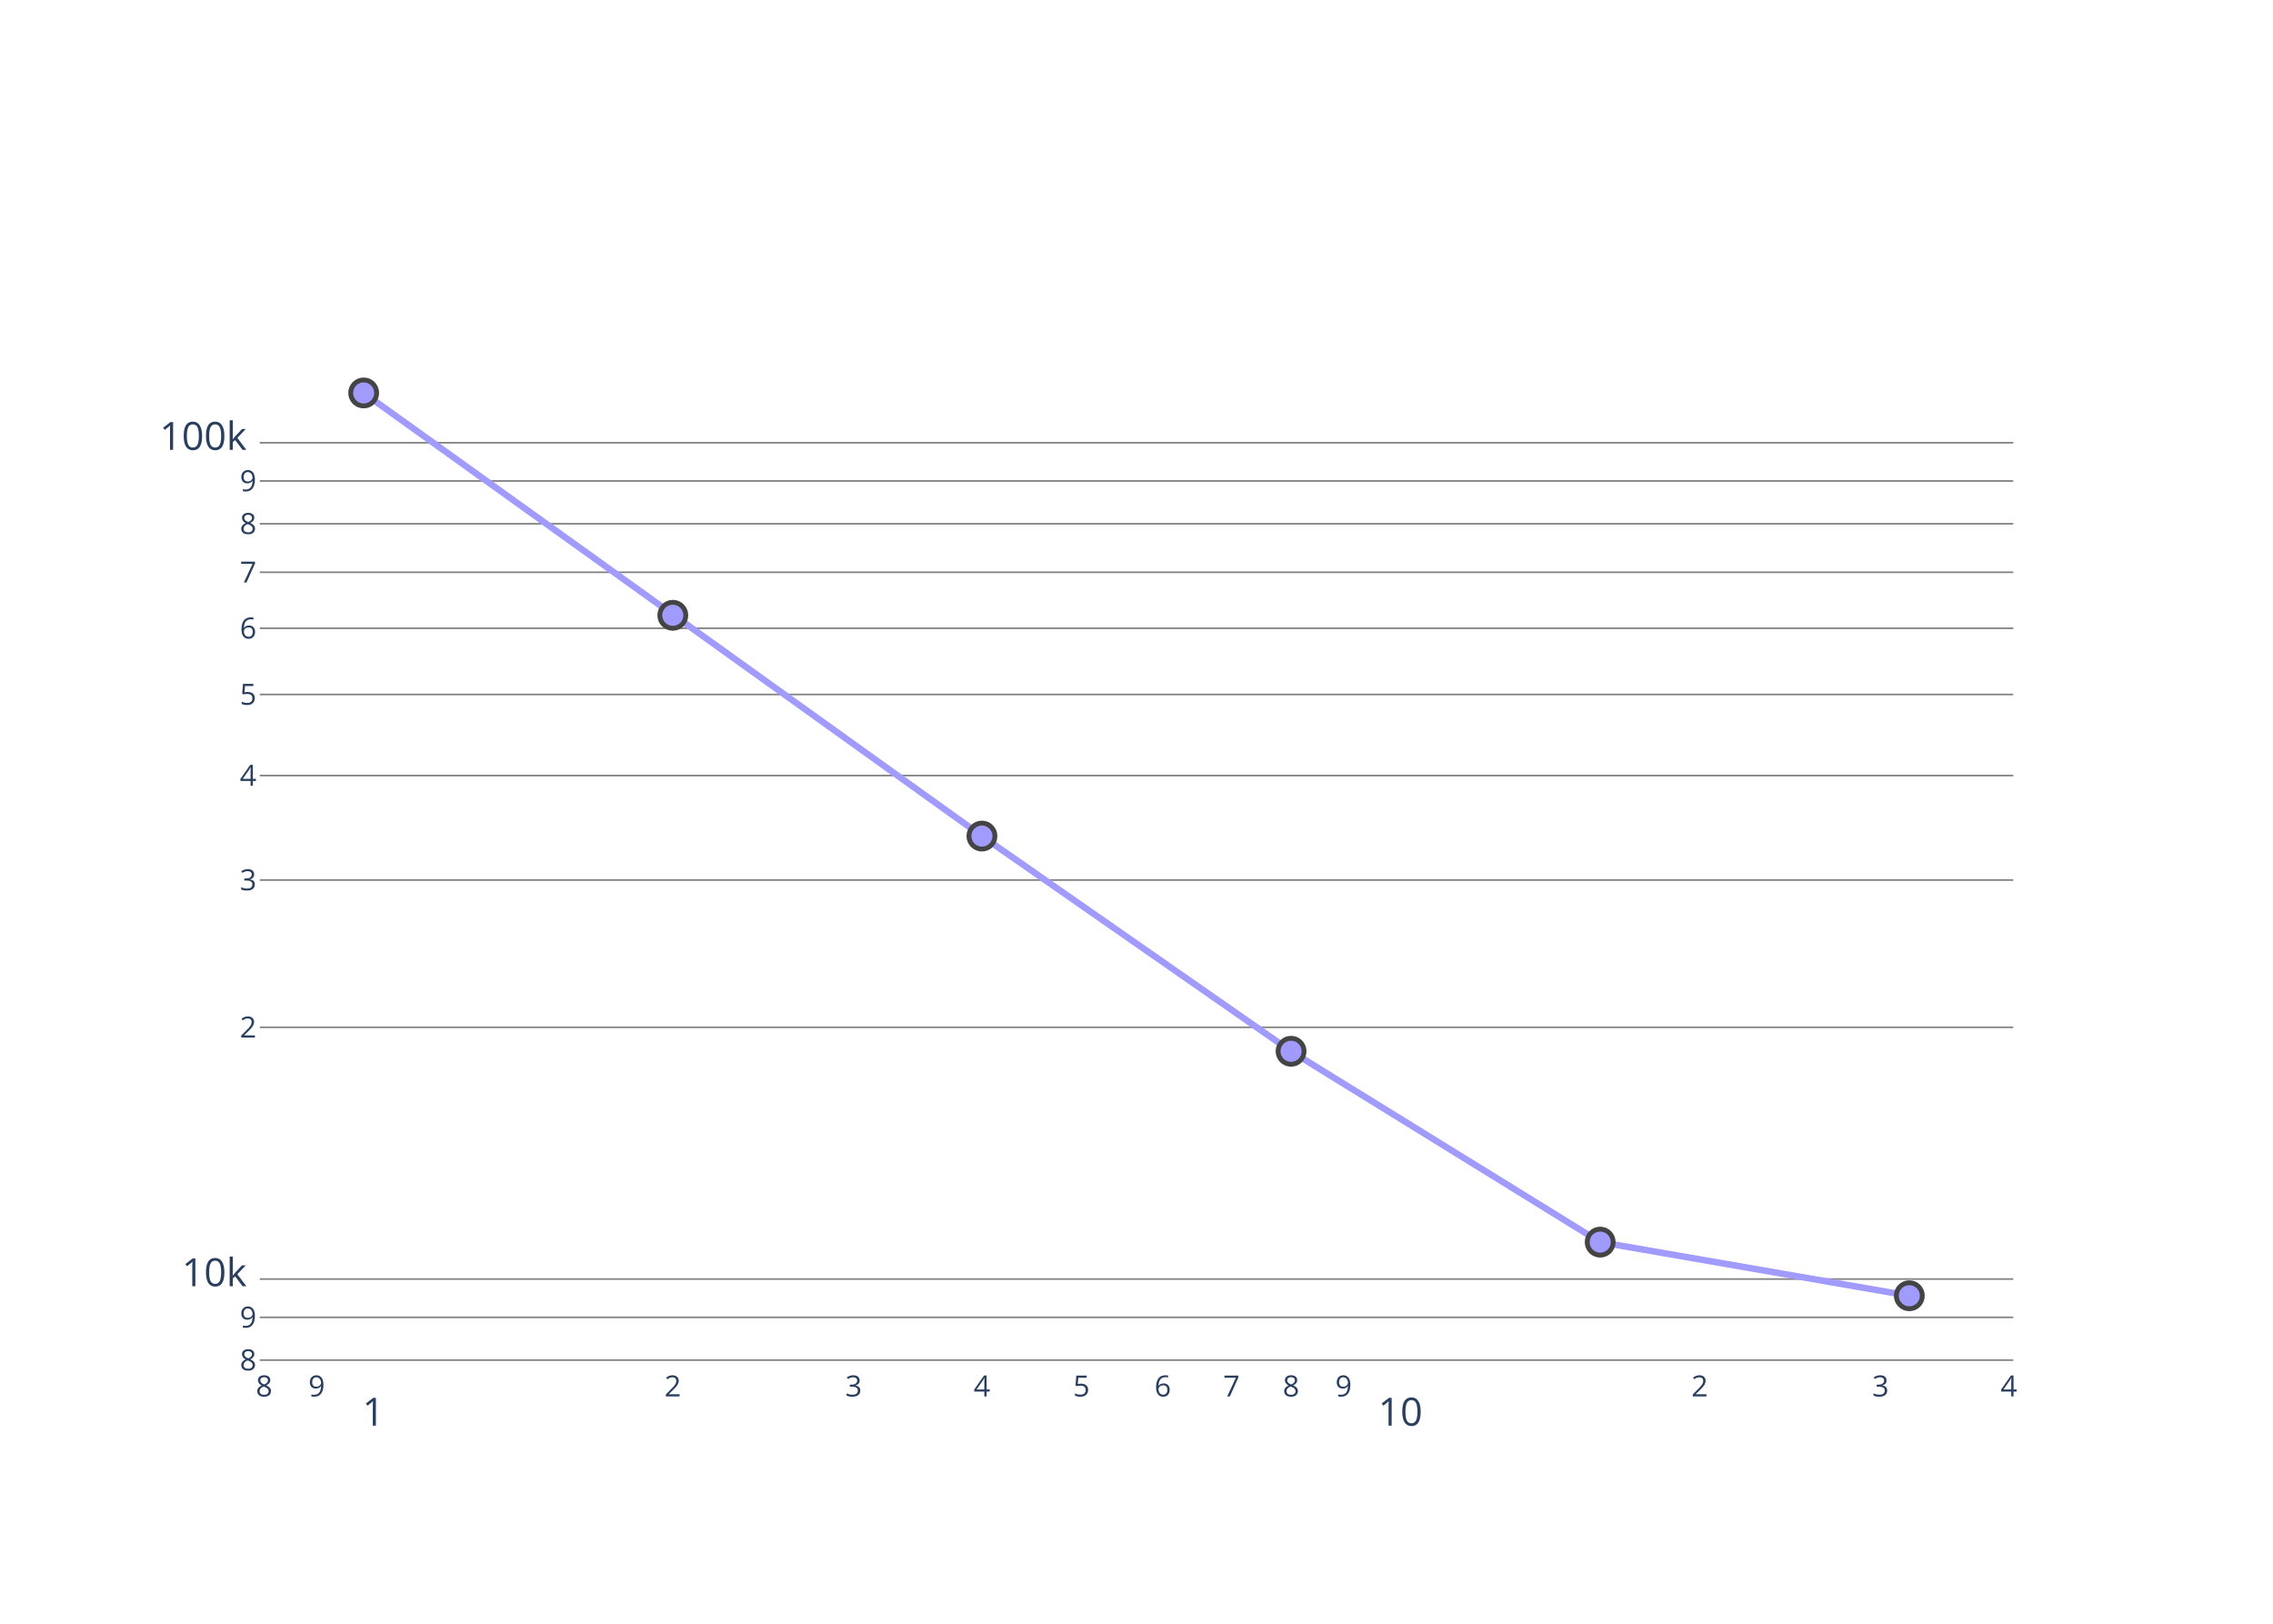
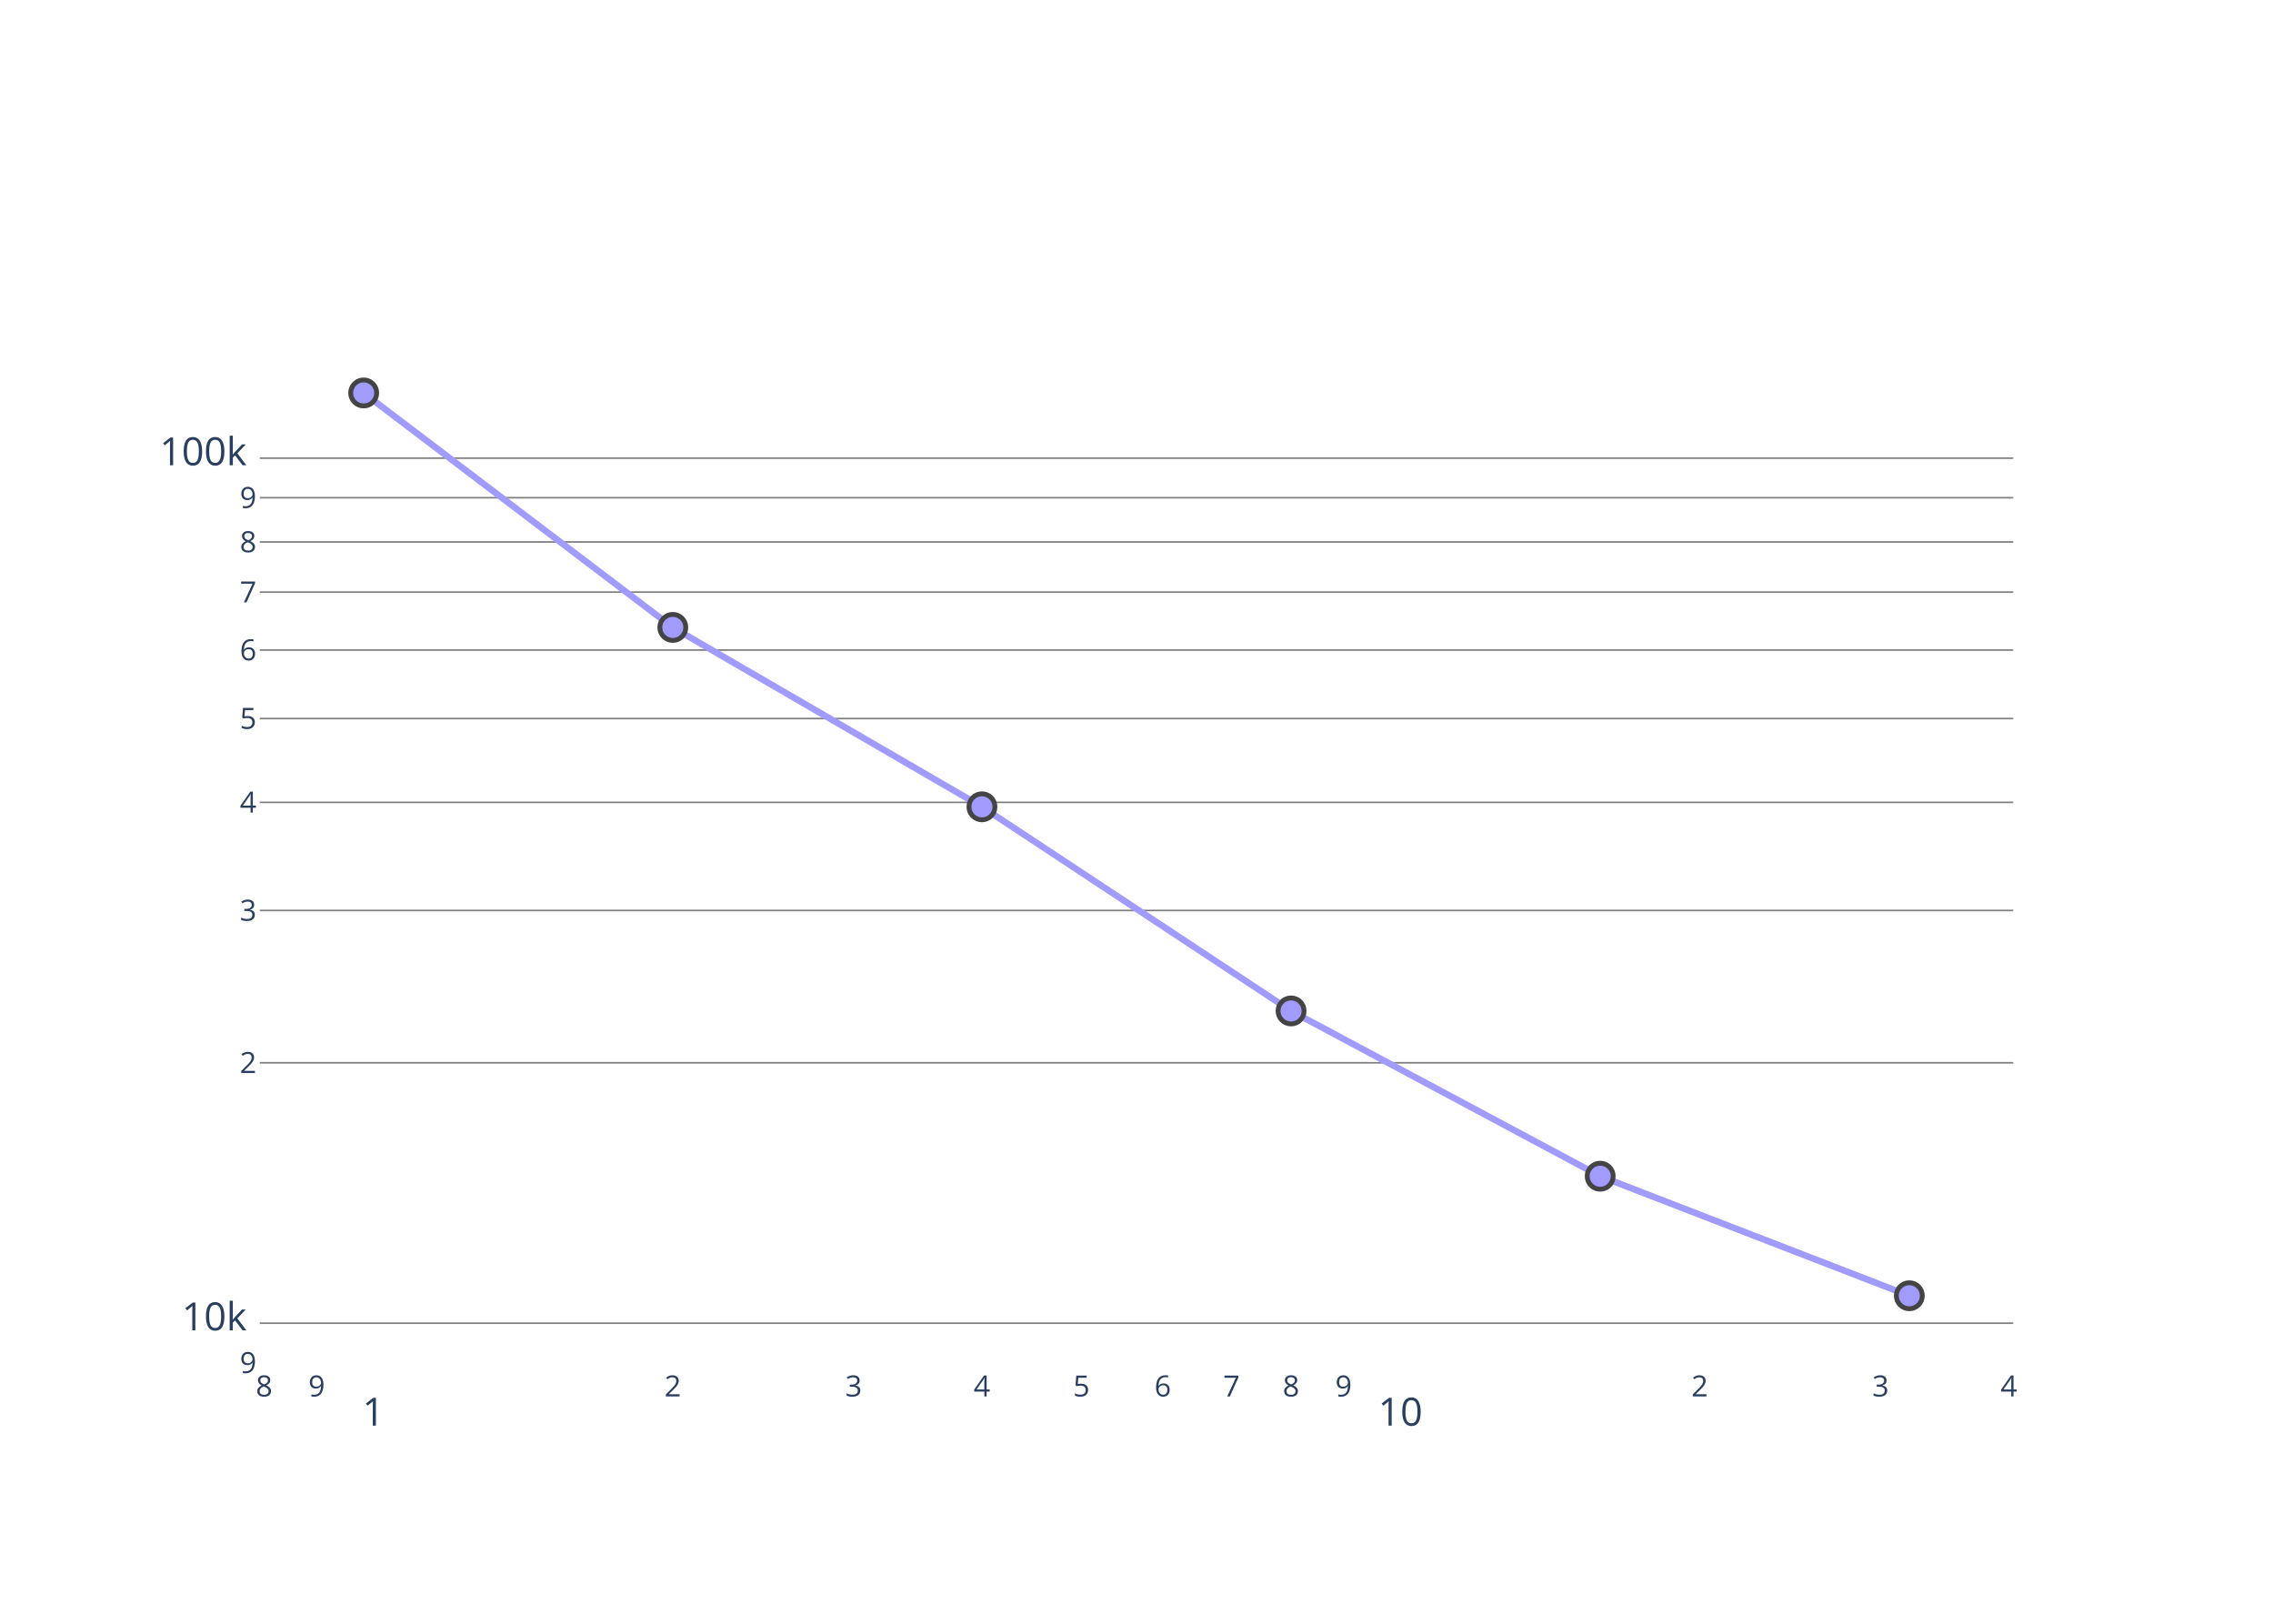
<svg xmlns="http://www.w3.org/2000/svg" class="main-svg" width="700" height="500" style="" viewBox="0 0 700 500">
  <rect x="0" y="0" width="700" height="500" style="fill: rgb(0, 0, 0); fill-opacity: 0;" />
-   <defs id="defs-25c5e5">
+   <defs id="defs-d23ebf">
    <g class="clips">
-       <clipPath id="clip25c5e5xyplot" class="plotclip">
+       <clipPath id="clipd23ebfxyplot" class="plotclip">
        <rect width="540" height="320" />
      </clipPath>
-       <clipPath class="axesclip" id="clip25c5e5x">
+       <clipPath class="axesclip" id="clipd23ebfx">
        <rect x="80" y="0" width="540" height="500" />
      </clipPath>
-       <clipPath class="axesclip" id="clip25c5e5y">
+       <clipPath class="axesclip" id="clipd23ebfy">
        <rect x="0" y="100" width="700" height="320" />
      </clipPath>
-       <clipPath class="axesclip" id="clip25c5e5xy">
+       <clipPath class="axesclip" id="clipd23ebfxy">
        <rect x="80" y="100" width="540" height="320" />
      </clipPath>
    </g>
    <g class="gradients" />
  </defs>
  <g class="bglayer">
    <rect class="bg" x="80" y="100" width="540" height="320" style="fill: rgb(0, 0, 0); fill-opacity: 0; stroke-width: 0;" />
  </g>
  <g class="layer-below">
    <g class="imagelayer" />
    <g class="shapelayer" />
  </g>
  <g class="cartesianlayer">
    <g class="subplot xy">
      <g class="layer-subplot">
        <g class="shapelayer" />
        <g class="imagelayer" />
      </g>
      <g class="gridlayer">
        <g class="x">
          <path class="xgrid crisp" transform="translate(81.35,0)" d="M0,100v320" style="stroke: rgb(255, 255, 255); stroke-opacity: 1; stroke-width: 1px;" />
          <path class="xgrid crisp" transform="translate(97.53,0)" d="M0,100v320" style="stroke: rgb(255, 255, 255); stroke-opacity: 1; stroke-width: 1px;" />
          <path class="xgrid crisp" transform="translate(112,0)" d="M0,100v320" style="stroke: rgb(255, 255, 255); stroke-opacity: 1; stroke-width: 1px;" />
          <path class="xgrid crisp" transform="translate(207.2,0)" d="M0,100v320" style="stroke: rgb(255, 255, 255); stroke-opacity: 1; stroke-width: 1px;" />
          <path class="xgrid crisp" transform="translate(262.89,0)" d="M0,100v320" style="stroke: rgb(255, 255, 255); stroke-opacity: 1; stroke-width: 1px;" />
          <path class="xgrid crisp" transform="translate(302.4,0)" d="M0,100v320" style="stroke: rgb(255, 255, 255); stroke-opacity: 1; stroke-width: 1px;" />
          <path class="xgrid crisp" transform="translate(333.05,0)" d="M0,100v320" style="stroke: rgb(255, 255, 255); stroke-opacity: 1; stroke-width: 1px;" />
          <path class="xgrid crisp" transform="translate(358.09,0)" d="M0,100v320" style="stroke: rgb(255, 255, 255); stroke-opacity: 1; stroke-width: 1px;" />
          <path class="xgrid crisp" transform="translate(379.26,0)" d="M0,100v320" style="stroke: rgb(255, 255, 255); stroke-opacity: 1; stroke-width: 1px;" />
          <path class="xgrid crisp" transform="translate(397.6,0)" d="M0,100v320" style="stroke: rgb(255, 255, 255); stroke-opacity: 1; stroke-width: 1px;" />
          <path class="xgrid crisp" transform="translate(413.78,0)" d="M0,100v320" style="stroke: rgb(255, 255, 255); stroke-opacity: 1; stroke-width: 1px;" />
          <path class="xgrid crisp" transform="translate(428.25,0)" d="M0,100v320" style="stroke: rgb(255, 255, 255); stroke-opacity: 1; stroke-width: 1px;" />
          <path class="xgrid crisp" transform="translate(523.45,0)" d="M0,100v320" style="stroke: rgb(255, 255, 255); stroke-opacity: 1; stroke-width: 1px;" />
          <path class="xgrid crisp" transform="translate(579.14,0)" d="M0,100v320" style="stroke: rgb(255, 255, 255); stroke-opacity: 1; stroke-width: 1px;" />
          <path class="xgrid crisp" transform="translate(618.65,0)" d="M0,100v320" style="stroke: rgb(255, 255, 255); stroke-opacity: 1; stroke-width: 1px;" />
        </g>
        <g class="y">
-           <path class="ygrid crisp" transform="translate(0,418.82)" d="M80,0h540" style="stroke: rgb(128, 128, 128); stroke-opacity: 1; stroke-width: 0.5px;" />
-           <path class="ygrid crisp" transform="translate(0,405.65)" d="M80,0h540" style="stroke: rgb(128, 128, 128); stroke-opacity: 1; stroke-width: 0.5px;" />
-           <path class="ygrid crisp" transform="translate(0,393.86)" d="M80,0h540" style="stroke: rgb(128, 128, 128); stroke-opacity: 1; stroke-width: 0.5px;" />
-           <path class="ygrid crisp" transform="translate(0,316.34)" d="M80,0h540" style="stroke: rgb(128, 128, 128); stroke-opacity: 1; stroke-width: 0.5px;" />
-           <path class="ygrid crisp" transform="translate(0,270.99)" d="M80,0h540" style="stroke: rgb(128, 128, 128); stroke-opacity: 1; stroke-width: 0.5px;" />
-           <path class="ygrid crisp" transform="translate(0,238.81)" d="M80,0h540" style="stroke: rgb(128, 128, 128); stroke-opacity: 1; stroke-width: 0.5px;" />
-           <path class="ygrid crisp" transform="translate(0,213.85)" d="M80,0h540" style="stroke: rgb(128, 128, 128); stroke-opacity: 1; stroke-width: 0.5px;" />
-           <path class="ygrid crisp" transform="translate(0,193.46)" d="M80,0h540" style="stroke: rgb(128, 128, 128); stroke-opacity: 1; stroke-width: 0.5px;" />
-           <path class="ygrid crisp" transform="translate(0,176.22)" d="M80,0h540" style="stroke: rgb(128, 128, 128); stroke-opacity: 1; stroke-width: 0.5px;" />
-           <path class="ygrid crisp" transform="translate(0,161.28)" d="M80,0h540" style="stroke: rgb(128, 128, 128); stroke-opacity: 1; stroke-width: 0.5px;" />
-           <path class="ygrid crisp" transform="translate(0,148.11)" d="M80,0h540" style="stroke: rgb(128, 128, 128); stroke-opacity: 1; stroke-width: 0.5px;" />
-           <path class="ygrid crisp" transform="translate(0,136.33)" d="M80,0h540" style="stroke: rgb(128, 128, 128); stroke-opacity: 1; stroke-width: 0.5px;" />
+           <path class="ygrid crisp" transform="translate(0,407.45)" d="M80,0h540" style="stroke: rgb(128, 128, 128); stroke-opacity: 1; stroke-width: 0.5px;" />
+           <path class="ygrid crisp" transform="translate(0,327.26)" d="M80,0h540" style="stroke: rgb(128, 128, 128); stroke-opacity: 1; stroke-width: 0.5px;" />
+           <path class="ygrid crisp" transform="translate(0,280.36)" d="M80,0h540" style="stroke: rgb(128, 128, 128); stroke-opacity: 1; stroke-width: 0.5px;" />
+           <path class="ygrid crisp" transform="translate(0,247.07)" d="M80,0h540" style="stroke: rgb(128, 128, 128); stroke-opacity: 1; stroke-width: 0.5px;" />
+           <path class="ygrid crisp" transform="translate(0,221.26)" d="M80,0h540" style="stroke: rgb(128, 128, 128); stroke-opacity: 1; stroke-width: 0.5px;" />
+           <path class="ygrid crisp" transform="translate(0,200.17)" d="M80,0h540" style="stroke: rgb(128, 128, 128); stroke-opacity: 1; stroke-width: 0.5px;" />
+           <path class="ygrid crisp" transform="translate(0,182.33)" d="M80,0h540" style="stroke: rgb(128, 128, 128); stroke-opacity: 1; stroke-width: 0.5px;" />
+           <path class="ygrid crisp" transform="translate(0,166.89)" d="M80,0h540" style="stroke: rgb(128, 128, 128); stroke-opacity: 1; stroke-width: 0.5px;" />
+           <path class="ygrid crisp" transform="translate(0,153.26)" d="M80,0h540" style="stroke: rgb(128, 128, 128); stroke-opacity: 1; stroke-width: 0.5px;" />
+           <path class="ygrid crisp" transform="translate(0,141.07)" d="M80,0h540" style="stroke: rgb(128, 128, 128); stroke-opacity: 1; stroke-width: 0.5px;" />
        </g>
      </g>
      <g class="zerolinelayer" />
      <path class="xlines-below" />
      <path class="ylines-below" />
      <g class="overlines-below" />
      <g class="xaxislayer-below" />
      <g class="yaxislayer-below" />
      <g class="overaxes-below" />
-       <g class="plot" transform="translate(80, 100)" clip-path="url('#clip25c5e5xyplot')">
+       <g class="plot" transform="translate(80, 100)" clip-path="url('#clipd23ebfxyplot')">
        <g class="scatterlayer mlayer">
-           <g class="trace scatter trace9f136c" style="stroke-miterlimit: 2; opacity: 1;">
+           <g class="trace scatter trace68ff0f" style="stroke-miterlimit: 2; opacity: 1;">
            <g class="fills" />
            <g class="errorbars" />
            <g class="lines">
-               <path class="js-line" d="M32,21L222.4,157.45L317.6,223.72L412.8,282.49L508,299" style="vector-effect: non-scaling-stroke; fill: none; stroke: rgb(162, 155, 254); stroke-opacity: 1; stroke-width: 2px; opacity: 1;" />
+               <path class="js-line" d="M32,21L127.2,93.2L222.4,148.44L317.6,211.3L412.8,262.19L508,299" style="vector-effect: non-scaling-stroke; fill: none; stroke: rgb(162, 155, 254); stroke-opacity: 1; stroke-width: 2px; opacity: 1;" />
            </g>
            <g class="points">
              <path class="point" transform="translate(32,21)" d="M4,0A4,4 0 1,1 0,-4A4,4 0 0,1 4,0Z" style="opacity: 1; stroke-width: 1.5px; fill: rgb(162, 155, 254); fill-opacity: 1; stroke: rgb(68, 68, 68); stroke-opacity: 1;" />
-               <path class="point" transform="translate(127.2,89.47)" d="M4,0A4,4 0 1,1 0,-4A4,4 0 0,1 4,0Z" style="opacity: 1; stroke-width: 1.5px; fill: rgb(162, 155, 254); fill-opacity: 1; stroke: rgb(68, 68, 68); stroke-opacity: 1;" />
-               <path class="point" transform="translate(222.4,157.45)" d="M4,0A4,4 0 1,1 0,-4A4,4 0 0,1 4,0Z" style="opacity: 1; stroke-width: 1.5px; fill: rgb(162, 155, 254); fill-opacity: 1; stroke: rgb(68, 68, 68); stroke-opacity: 1;" />
-               <path class="point" transform="translate(317.6,223.72)" d="M4,0A4,4 0 1,1 0,-4A4,4 0 0,1 4,0Z" style="opacity: 1; stroke-width: 1.5px; fill: rgb(162, 155, 254); fill-opacity: 1; stroke: rgb(68, 68, 68); stroke-opacity: 1;" />
-               <path class="point" transform="translate(412.8,282.49)" d="M4,0A4,4 0 1,1 0,-4A4,4 0 0,1 4,0Z" style="opacity: 1; stroke-width: 1.5px; fill: rgb(162, 155, 254); fill-opacity: 1; stroke: rgb(68, 68, 68); stroke-opacity: 1;" />
+               <path class="point" transform="translate(127.2,93.2)" d="M4,0A4,4 0 1,1 0,-4A4,4 0 0,1 4,0Z" style="opacity: 1; stroke-width: 1.5px; fill: rgb(162, 155, 254); fill-opacity: 1; stroke: rgb(68, 68, 68); stroke-opacity: 1;" />
+               <path class="point" transform="translate(222.4,148.44)" d="M4,0A4,4 0 1,1 0,-4A4,4 0 0,1 4,0Z" style="opacity: 1; stroke-width: 1.5px; fill: rgb(162, 155, 254); fill-opacity: 1; stroke: rgb(68, 68, 68); stroke-opacity: 1;" />
+               <path class="point" transform="translate(317.6,211.3)" d="M4,0A4,4 0 1,1 0,-4A4,4 0 0,1 4,0Z" style="opacity: 1; stroke-width: 1.5px; fill: rgb(162, 155, 254); fill-opacity: 1; stroke: rgb(68, 68, 68); stroke-opacity: 1;" />
+               <path class="point" transform="translate(412.8,262.19)" d="M4,0A4,4 0 1,1 0,-4A4,4 0 0,1 4,0Z" style="opacity: 1; stroke-width: 1.5px; fill: rgb(162, 155, 254); fill-opacity: 1; stroke: rgb(68, 68, 68); stroke-opacity: 1;" />
              <path class="point" transform="translate(508,299)" d="M4,0A4,4 0 1,1 0,-4A4,4 0 0,1 4,0Z" style="opacity: 1; stroke-width: 1.5px; fill: rgb(162, 155, 254); fill-opacity: 1; stroke: rgb(68, 68, 68); stroke-opacity: 1;" />
            </g>
            <g class="text" />
          </g>
        </g>
      </g>
      <g class="overplot" />
      <path class="xlines-above crisp" d="M0,0" style="fill: none;" />
      <path class="ylines-above crisp" d="M0,0" style="fill: none;" />
      <g class="overlines-above" />
      <g class="xaxislayer-above">
        <g class="xtick">
          <text text-anchor="middle" x="0" y="430" transform="translate(81.35,0)" style="font-family: 'Open Sans', verdana, arial, sans-serif; font-size: 9px; fill: rgb(42, 63, 95); fill-opacity: 1; white-space: pre;">8</text>
        </g>
        <g class="xtick">
          <text text-anchor="middle" x="0" y="430" transform="translate(97.53,0)" style="font-family: 'Open Sans', verdana, arial, sans-serif; font-size: 9px; fill: rgb(42, 63, 95); fill-opacity: 1; white-space: pre;">9</text>
        </g>
        <g class="xtick">
          <text text-anchor="middle" x="3" y="439" transform="translate(112,0)" style="font-family: 'Open Sans', verdana, arial, sans-serif; font-size: 12px; fill: rgb(42, 63, 95); fill-opacity: 1; white-space: pre;">1</text>
        </g>
        <g class="xtick">
          <text text-anchor="middle" x="0" y="430" transform="translate(207.2,0)" style="font-family: 'Open Sans', verdana, arial, sans-serif; font-size: 9px; fill: rgb(42, 63, 95); fill-opacity: 1; white-space: pre;">2</text>
        </g>
        <g class="xtick">
          <text text-anchor="middle" x="0" y="430" transform="translate(262.89,0)" style="font-family: 'Open Sans', verdana, arial, sans-serif; font-size: 9px; fill: rgb(42, 63, 95); fill-opacity: 1; white-space: pre;">3</text>
        </g>
        <g class="xtick">
          <text text-anchor="middle" x="0" y="430" transform="translate(302.4,0)" style="font-family: 'Open Sans', verdana, arial, sans-serif; font-size: 9px; fill: rgb(42, 63, 95); fill-opacity: 1; white-space: pre;">4</text>
        </g>
        <g class="xtick">
          <text text-anchor="middle" x="0" y="430" transform="translate(333.05,0)" style="font-family: 'Open Sans', verdana, arial, sans-serif; font-size: 9px; fill: rgb(42, 63, 95); fill-opacity: 1; white-space: pre;">5</text>
        </g>
        <g class="xtick">
          <text text-anchor="middle" x="0" y="430" transform="translate(358.09,0)" style="font-family: 'Open Sans', verdana, arial, sans-serif; font-size: 9px; fill: rgb(42, 63, 95); fill-opacity: 1; white-space: pre;">6</text>
        </g>
        <g class="xtick">
          <text text-anchor="middle" x="0" y="430" transform="translate(379.26,0)" style="font-family: 'Open Sans', verdana, arial, sans-serif; font-size: 9px; fill: rgb(42, 63, 95); fill-opacity: 1; white-space: pre;">7</text>
        </g>
        <g class="xtick">
          <text text-anchor="middle" x="0" y="430" transform="translate(397.6,0)" style="font-family: 'Open Sans', verdana, arial, sans-serif; font-size: 9px; fill: rgb(42, 63, 95); fill-opacity: 1; white-space: pre;">8</text>
        </g>
        <g class="xtick">
          <text text-anchor="middle" x="0" y="430" transform="translate(413.78,0)" style="font-family: 'Open Sans', verdana, arial, sans-serif; font-size: 9px; fill: rgb(42, 63, 95); fill-opacity: 1; white-space: pre;">9</text>
        </g>
        <g class="xtick">
          <text text-anchor="middle" x="3" y="439" transform="translate(428.25,0)" style="font-family: 'Open Sans', verdana, arial, sans-serif; font-size: 12px; fill: rgb(42, 63, 95); fill-opacity: 1; white-space: pre;">10</text>
        </g>
        <g class="xtick">
          <text text-anchor="middle" x="0" y="430" transform="translate(523.45,0)" style="font-family: 'Open Sans', verdana, arial, sans-serif; font-size: 9px; fill: rgb(42, 63, 95); fill-opacity: 1; white-space: pre;">2</text>
        </g>
        <g class="xtick">
          <text text-anchor="middle" x="0" y="430" transform="translate(579.14,0)" style="font-family: 'Open Sans', verdana, arial, sans-serif; font-size: 9px; fill: rgb(42, 63, 95); fill-opacity: 1; white-space: pre;">3</text>
        </g>
        <g class="xtick">
          <text text-anchor="middle" x="0" y="430" transform="translate(618.65,0)" style="font-family: 'Open Sans', verdana, arial, sans-serif; font-size: 9px; fill: rgb(42, 63, 95); fill-opacity: 1; white-space: pre;">4</text>
        </g>
      </g>
      <g class="yaxislayer-above">
        <g class="ytick">
-           <text text-anchor="end" x="79" y="3.15" transform="translate(0,418.82)" style="font-family: 'Open Sans', verdana, arial, sans-serif; font-size: 9px; fill: rgb(42, 63, 95); fill-opacity: 1; white-space: pre;">8</text>
-         </g>
-         <g class="ytick">
-           <text text-anchor="end" x="79" y="3.15" transform="translate(0,405.65)" style="font-family: 'Open Sans', verdana, arial, sans-serif; font-size: 9px; fill: rgb(42, 63, 95); fill-opacity: 1; white-space: pre;">9</text>
-         </g>
-         <g class="ytick">
-           <text text-anchor="end" x="76" y="2.2" transform="translate(0,393.86)" style="font-family: 'Open Sans', verdana, arial, sans-serif; font-size: 12px; fill: rgb(42, 63, 95); fill-opacity: 1; white-space: pre;">10k</text>
-         </g>
-         <g class="ytick">
-           <text text-anchor="end" x="79" y="3.15" transform="translate(0,316.34)" style="font-family: 'Open Sans', verdana, arial, sans-serif; font-size: 9px; fill: rgb(42, 63, 95); fill-opacity: 1; white-space: pre;">2</text>
-         </g>
-         <g class="ytick">
-           <text text-anchor="end" x="79" y="3.15" transform="translate(0,270.99)" style="font-family: 'Open Sans', verdana, arial, sans-serif; font-size: 9px; fill: rgb(42, 63, 95); fill-opacity: 1; white-space: pre;">3</text>
-         </g>
-         <g class="ytick">
-           <text text-anchor="end" x="79" y="3.15" transform="translate(0,238.81)" style="font-family: 'Open Sans', verdana, arial, sans-serif; font-size: 9px; fill: rgb(42, 63, 95); fill-opacity: 1; white-space: pre;">4</text>
-         </g>
-         <g class="ytick">
-           <text text-anchor="end" x="79" y="3.15" transform="translate(0,213.85)" style="font-family: 'Open Sans', verdana, arial, sans-serif; font-size: 9px; fill: rgb(42, 63, 95); fill-opacity: 1; white-space: pre;">5</text>
-         </g>
-         <g class="ytick">
-           <text text-anchor="end" x="79" y="3.15" transform="translate(0,193.46)" style="font-family: 'Open Sans', verdana, arial, sans-serif; font-size: 9px; fill: rgb(42, 63, 95); fill-opacity: 1; white-space: pre;">6</text>
-         </g>
-         <g class="ytick">
-           <text text-anchor="end" x="79" y="3.15" transform="translate(0,176.22)" style="font-family: 'Open Sans', verdana, arial, sans-serif; font-size: 9px; fill: rgb(42, 63, 95); fill-opacity: 1; white-space: pre;">7</text>
-         </g>
-         <g class="ytick">
-           <text text-anchor="end" x="79" y="3.15" transform="translate(0,161.28)" style="font-family: 'Open Sans', verdana, arial, sans-serif; font-size: 9px; fill: rgb(42, 63, 95); fill-opacity: 1; white-space: pre;">8</text>
-         </g>
-         <g class="ytick">
-           <text text-anchor="end" x="79" y="3.15" transform="translate(0,148.11)" style="font-family: 'Open Sans', verdana, arial, sans-serif; font-size: 9px; fill: rgb(42, 63, 95); fill-opacity: 1; white-space: pre;">9</text>
-         </g>
-         <g class="ytick">
-           <text text-anchor="end" x="76" y="2.2" transform="translate(0,136.33)" style="font-family: 'Open Sans', verdana, arial, sans-serif; font-size: 12px; fill: rgb(42, 63, 95); fill-opacity: 1; white-space: pre;">100k</text>
+           <text text-anchor="end" x="79" y="3.15" transform="translate(0,419.64)" style="font-family: 'Open Sans', verdana, arial, sans-serif; font-size: 9px; fill: rgb(42, 63, 95); fill-opacity: 1; white-space: pre;">9</text>
+         </g>
+         <g class="ytick">
+           <text text-anchor="end" x="76" y="2.2" transform="translate(0,407.45)" style="font-family: 'Open Sans', verdana, arial, sans-serif; font-size: 12px; fill: rgb(42, 63, 95); fill-opacity: 1; white-space: pre;">10k</text>
+         </g>
+         <g class="ytick">
+           <text text-anchor="end" x="79" y="3.15" transform="translate(0,327.26)" style="font-family: 'Open Sans', verdana, arial, sans-serif; font-size: 9px; fill: rgb(42, 63, 95); fill-opacity: 1; white-space: pre;">2</text>
+         </g>
+         <g class="ytick">
+           <text text-anchor="end" x="79" y="3.15" transform="translate(0,280.36)" style="font-family: 'Open Sans', verdana, arial, sans-serif; font-size: 9px; fill: rgb(42, 63, 95); fill-opacity: 1; white-space: pre;">3</text>
+         </g>
+         <g class="ytick">
+           <text text-anchor="end" x="79" y="3.15" transform="translate(0,247.07)" style="font-family: 'Open Sans', verdana, arial, sans-serif; font-size: 9px; fill: rgb(42, 63, 95); fill-opacity: 1; white-space: pre;">4</text>
+         </g>
+         <g class="ytick">
+           <text text-anchor="end" x="79" y="3.15" transform="translate(0,221.26)" style="font-family: 'Open Sans', verdana, arial, sans-serif; font-size: 9px; fill: rgb(42, 63, 95); fill-opacity: 1; white-space: pre;">5</text>
+         </g>
+         <g class="ytick">
+           <text text-anchor="end" x="79" y="3.15" transform="translate(0,200.17)" style="font-family: 'Open Sans', verdana, arial, sans-serif; font-size: 9px; fill: rgb(42, 63, 95); fill-opacity: 1; white-space: pre;">6</text>
+         </g>
+         <g class="ytick">
+           <text text-anchor="end" x="79" y="3.15" transform="translate(0,182.33)" style="font-family: 'Open Sans', verdana, arial, sans-serif; font-size: 9px; fill: rgb(42, 63, 95); fill-opacity: 1; white-space: pre;">7</text>
+         </g>
+         <g class="ytick">
+           <text text-anchor="end" x="79" y="3.15" transform="translate(0,166.89)" style="font-family: 'Open Sans', verdana, arial, sans-serif; font-size: 9px; fill: rgb(42, 63, 95); fill-opacity: 1; white-space: pre;">8</text>
+         </g>
+         <g class="ytick">
+           <text text-anchor="end" x="79" y="3.15" transform="translate(0,153.26)" style="font-family: 'Open Sans', verdana, arial, sans-serif; font-size: 9px; fill: rgb(42, 63, 95); fill-opacity: 1; white-space: pre;">9</text>
+         </g>
+         <g class="ytick">
+           <text text-anchor="end" x="76" y="2.2" transform="translate(0,141.07)" style="font-family: 'Open Sans', verdana, arial, sans-serif; font-size: 12px; fill: rgb(42, 63, 95); fill-opacity: 1; white-space: pre;">100k</text>
        </g>
      </g>
      <g class="overaxes-above" />
    </g>
  </g>
  <g class="polarlayer" />
  <g class="ternarylayer" />
  <g class="geolayer" />
  <g class="funnelarealayer" />
  <g class="pielayer" />
  <g class="treemaplayer" />
  <g class="sunburstlayer" />
  <g class="glimages" />
-   <defs id="topdefs-25c5e5">
+   <defs id="topdefs-d23ebf">
    <g class="clips" />
  </defs>
  <g class="layer-above">
    <g class="imagelayer" />
    <g class="shapelayer" />
  </g>
  <g class="infolayer">
    <g class="g-gtitle" />
    <g class="g-xtitle" />
    <g class="g-ytitle" />
  </g>
</svg>
